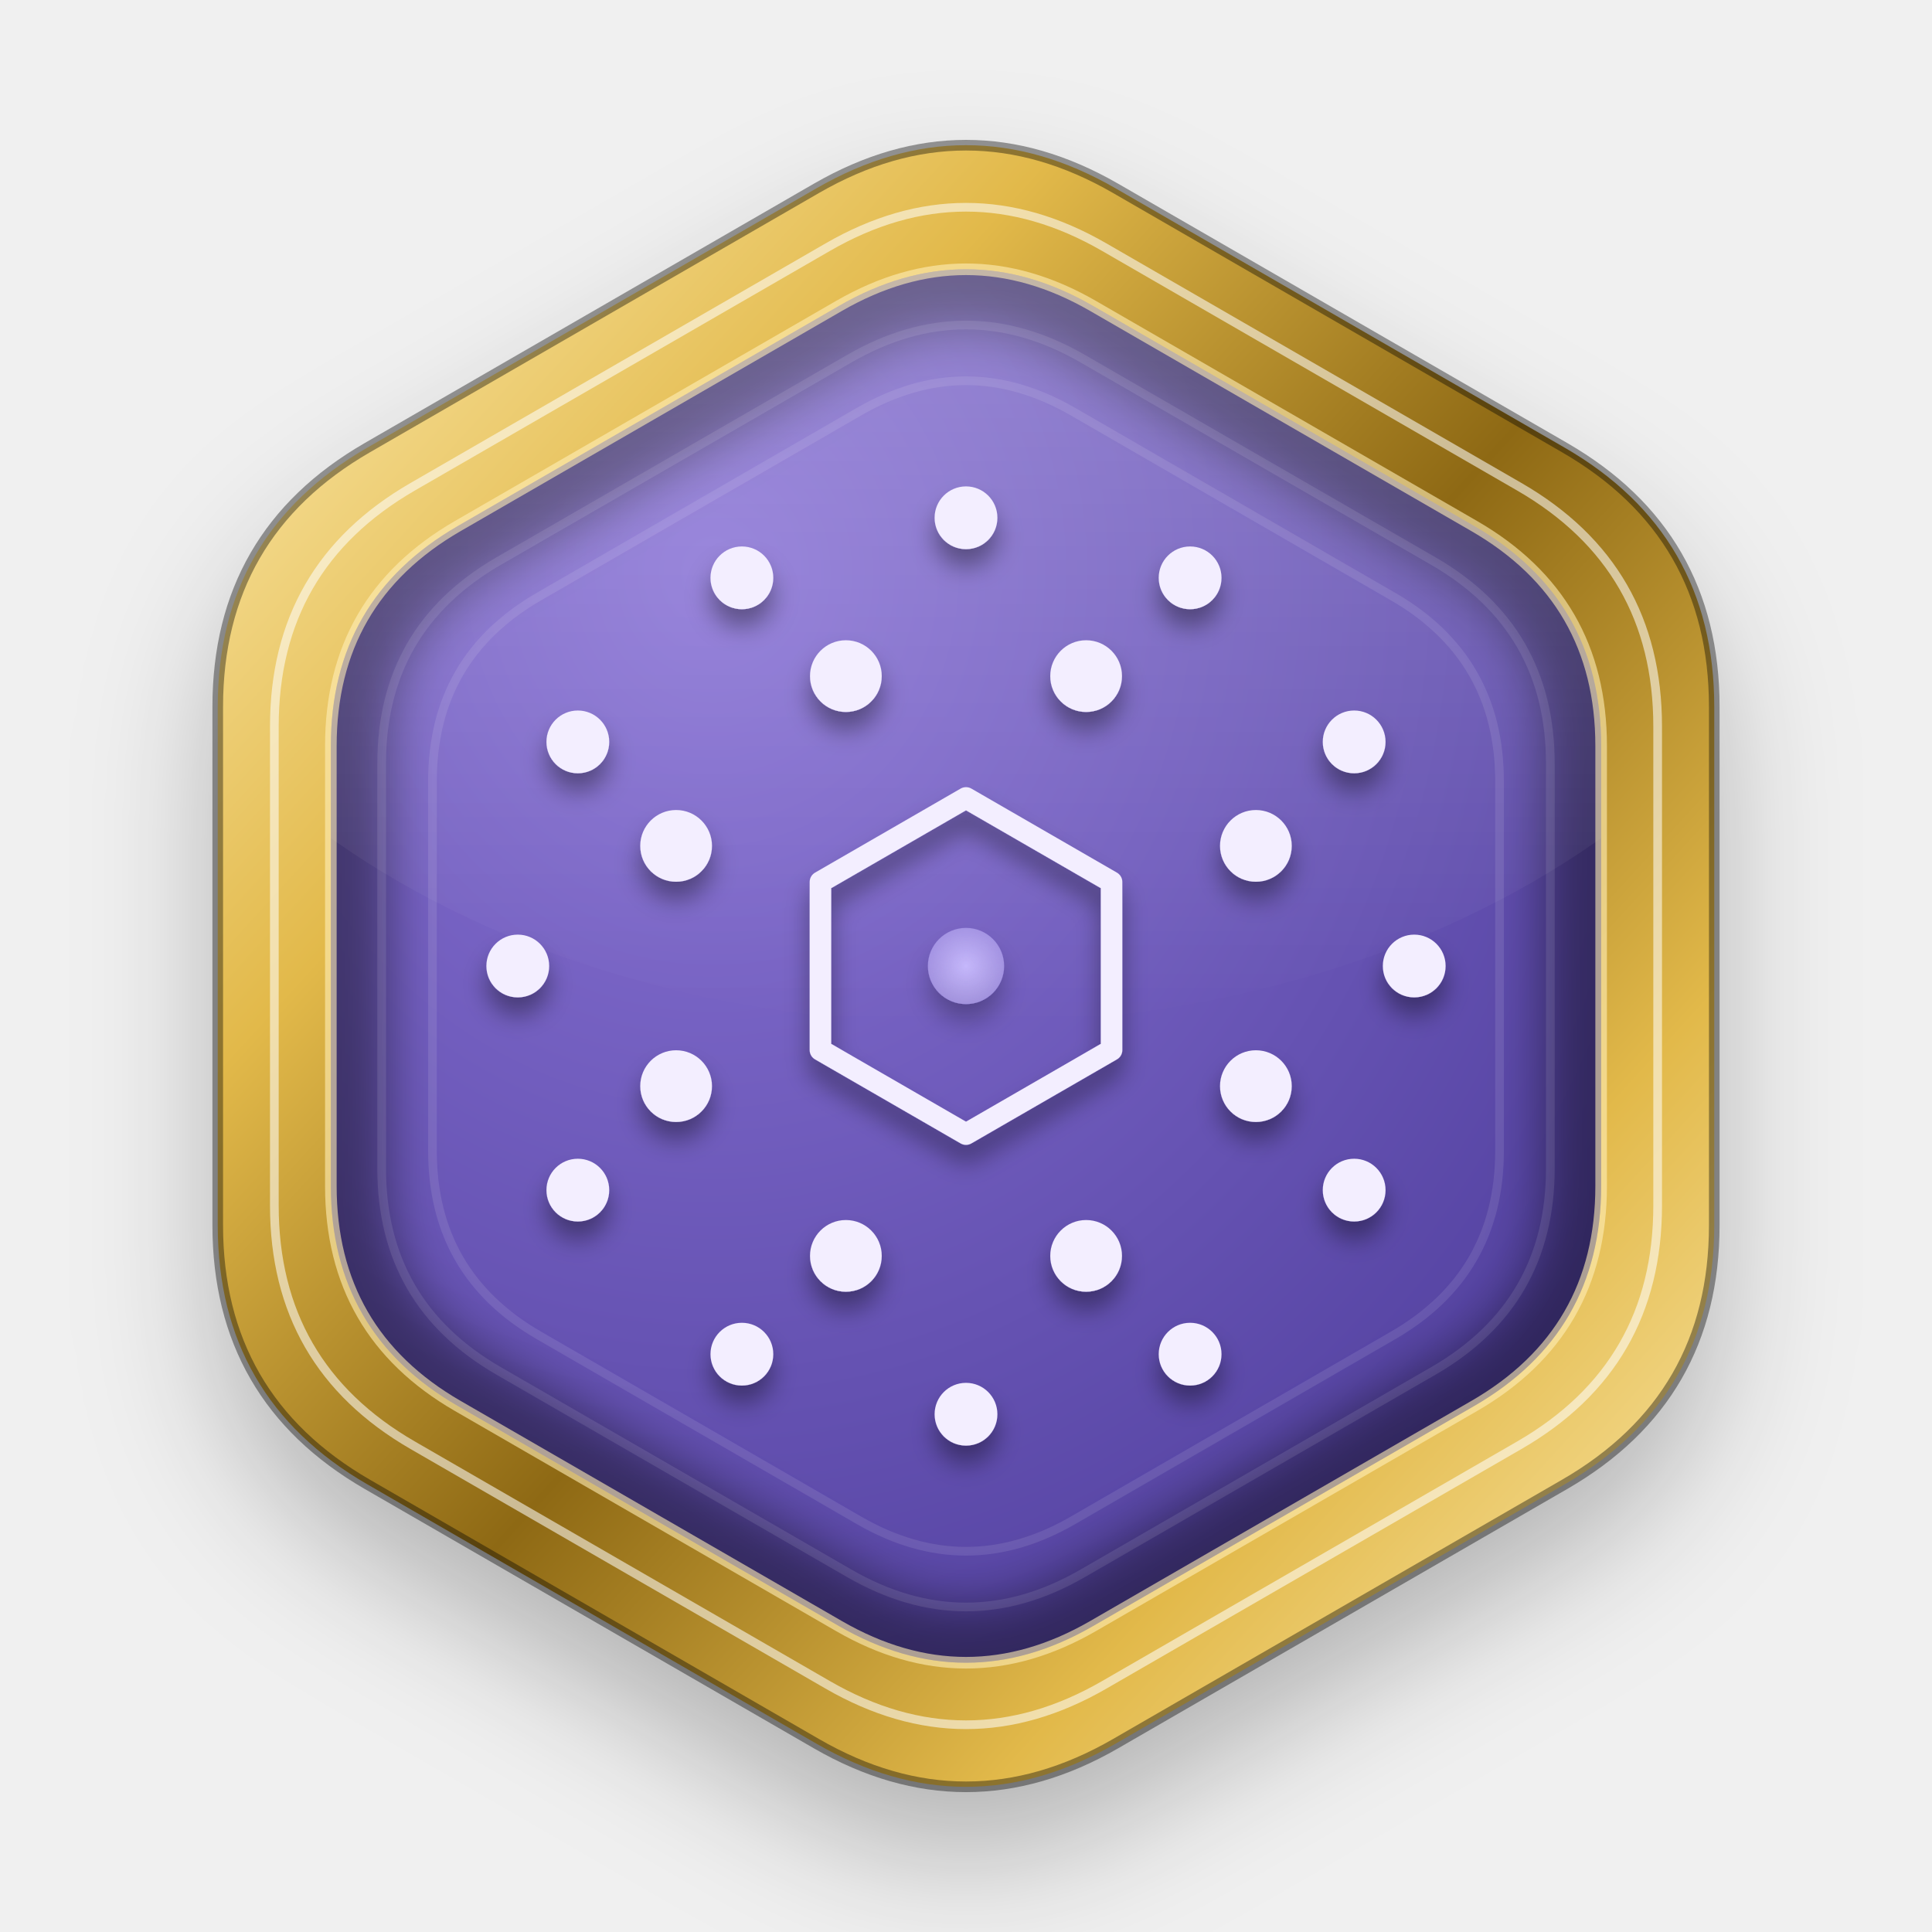
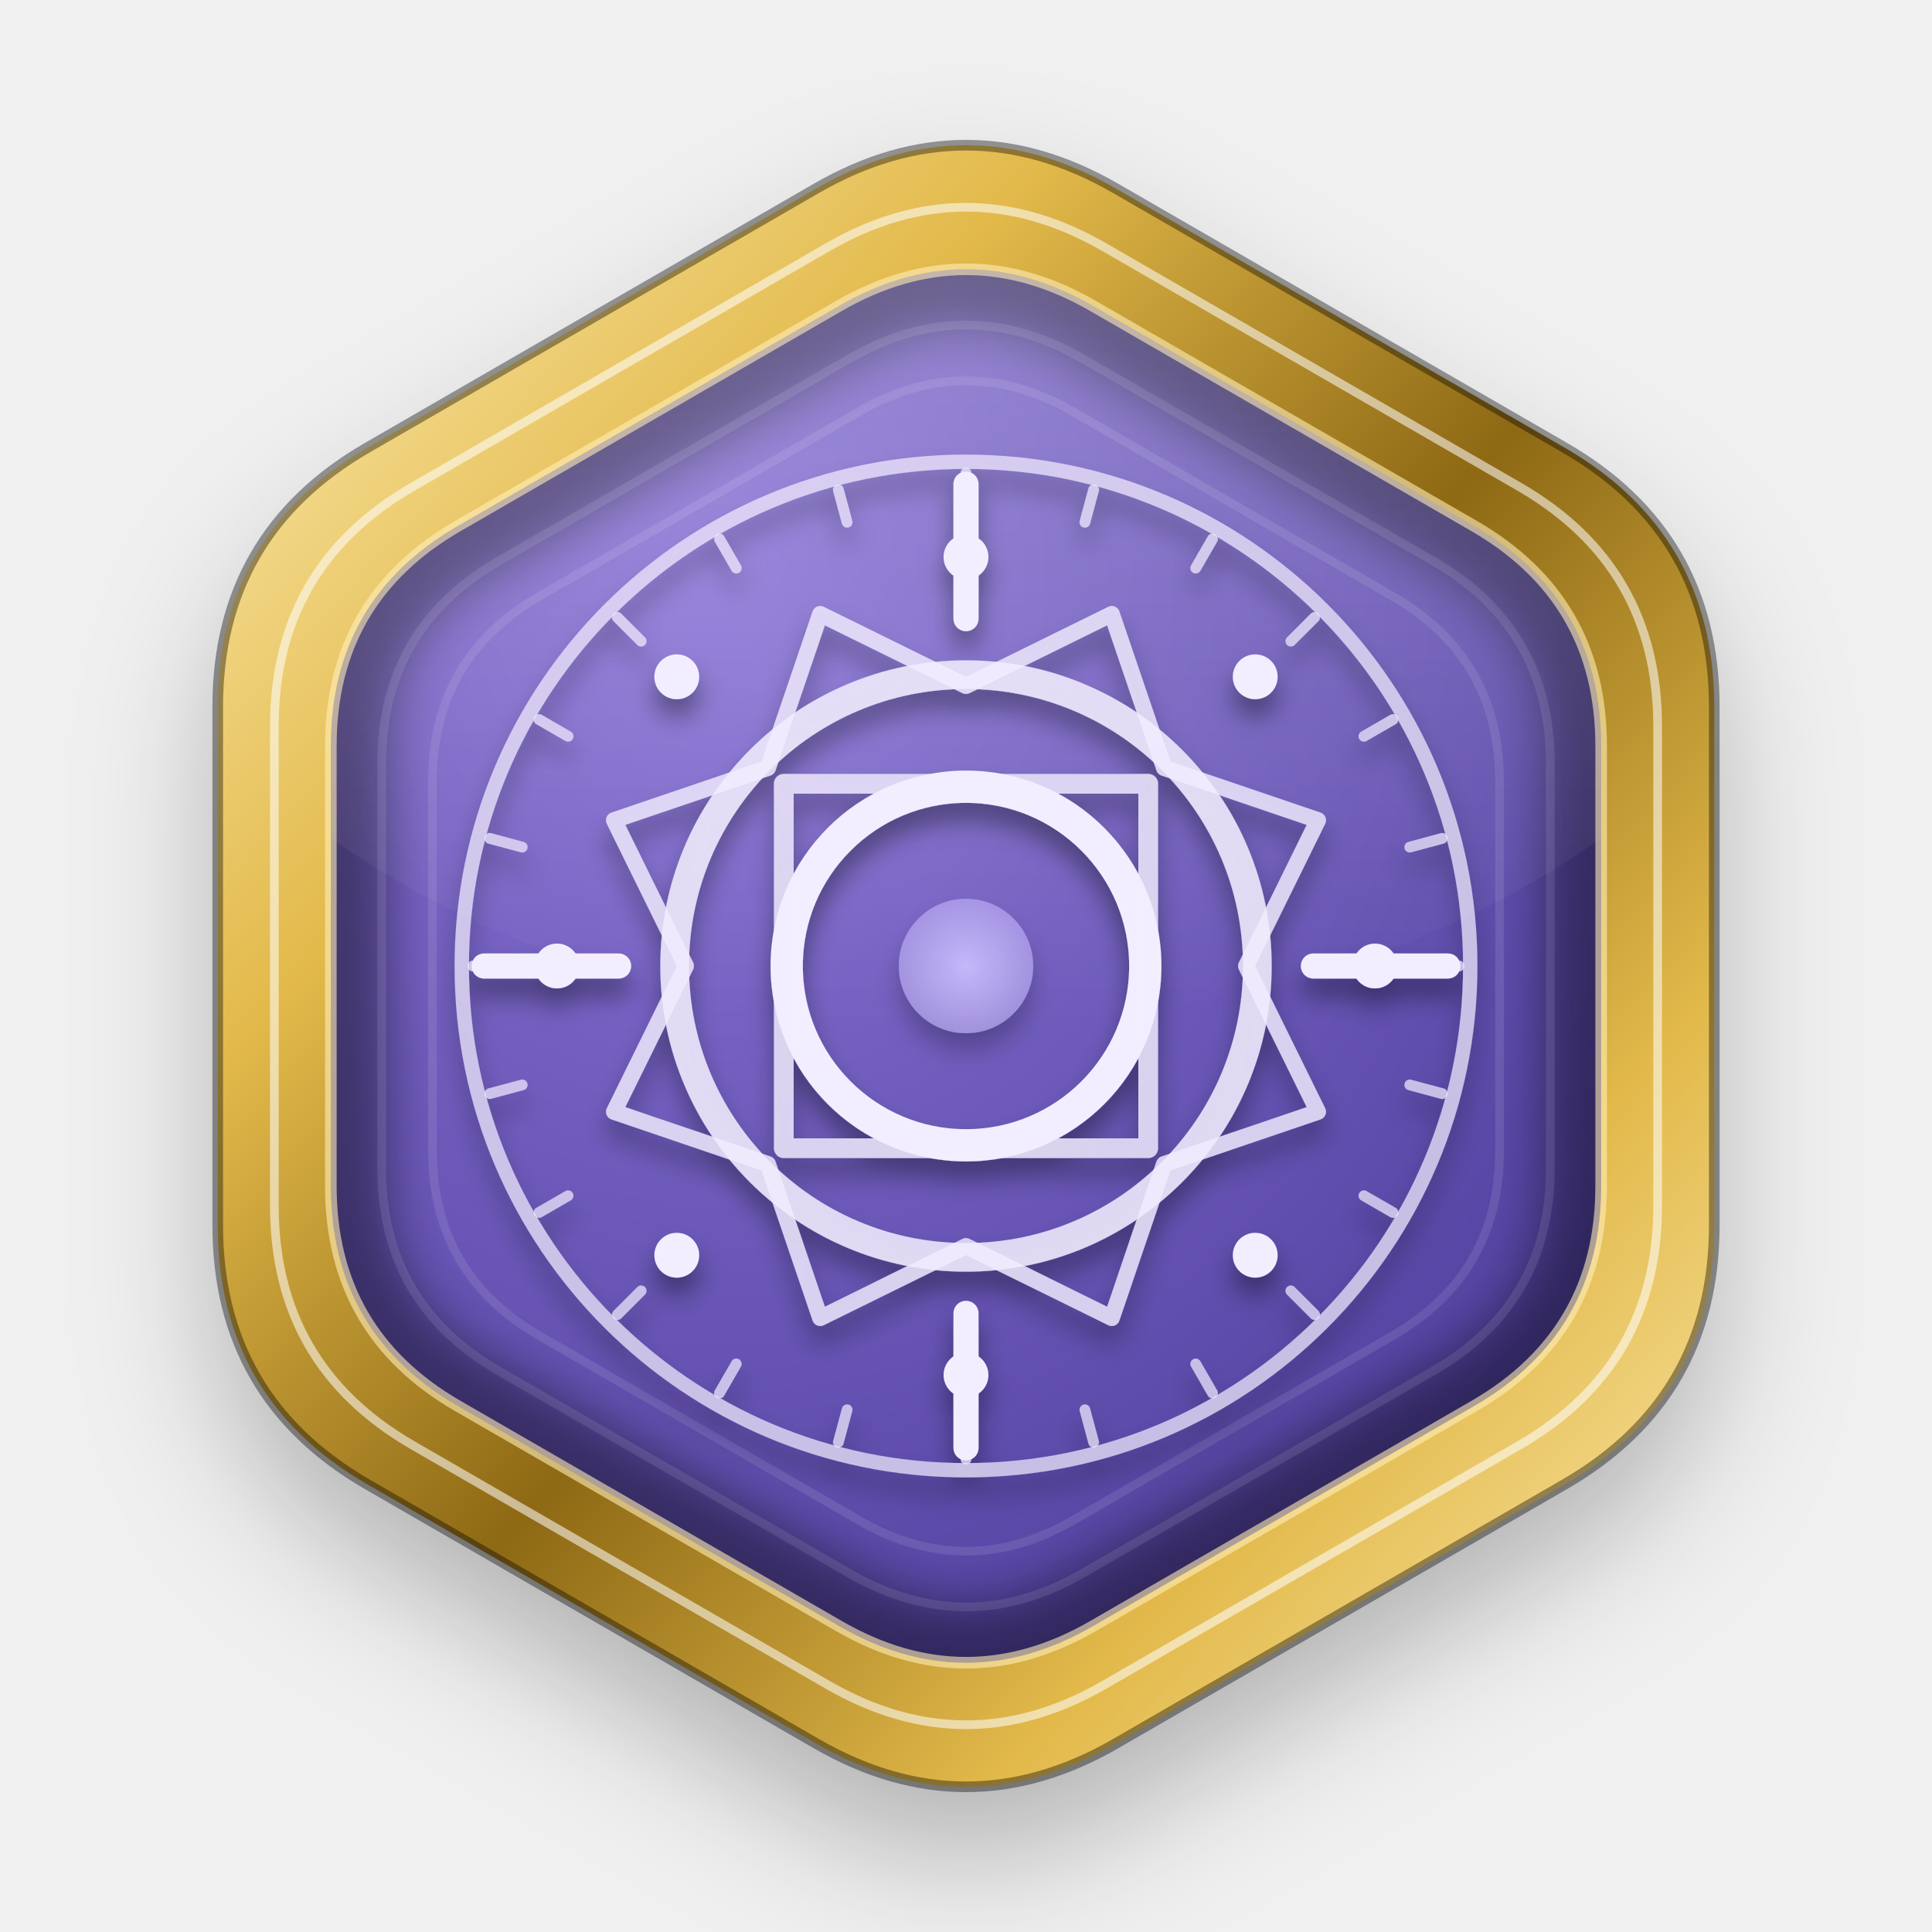
<svg xmlns="http://www.w3.org/2000/svg" viewBox="-100 -100 200 200" width="400" height="400">
  <defs>
    <filter id="blur8" x="-30%" y="-30%" width="160%" height="160%">
      <feGaussianBlur stdDeviation="7" />
    </filter>
    <filter id="blur3" x="-30%" y="-30%" width="160%" height="160%">
      <feGaussianBlur stdDeviation="2.6" />
    </filter>
    <filter id="emb" x="-20%" y="-20%" width="140%" height="140%">
      <feDropShadow dx="0" dy="1.6" stdDeviation="1.1" flood-color="#000" flood-opacity=".38" />
    </filter>
  </defs>
  <style>.mb15 .nf{fill:none} .mb15 .sf{fill:#F3EEFF;fill-opacity:.17} .mb15 .fl{fill:#F3EEFF;stroke:none} .mb15 .gl{fill:url(#b15g);stroke:none}</style>
  <defs>
    <radialGradient id="b15h" cx=".5" cy=".5" r=".5">
      <stop offset=".6" stop-color="#F3D58A" stop-opacity="0" />
      <stop offset=".82" stop-color="#F3D58A" stop-opacity=".95" />
      <stop offset="1" stop-color="#F3D58A" stop-opacity="0" />
    </radialGradient>
    <linearGradient id="b15r" x1="0" y1="0" x2="1" y2="1">
      <stop offset="0" stop-color="#FFEFB8" />
      <stop offset=".28" stop-color="#E2B94A" />
      <stop offset=".52" stop-color="#8E6914" />
      <stop offset=".76" stop-color="#E2B94A" />
      <stop offset="1" stop-color="#FFEFB8" />
    </linearGradient>
    <radialGradient id="b15p" cx=".3" cy=".22" r="1.15">
      <stop offset="0" stop-color="#8A74D6" />
      <stop offset="1" stop-color="#40308E" />
    </radialGradient>
    <radialGradient id="b15g" cx=".5" cy=".5" r=".5">
      <stop offset="0" stop-color="#C9BBFF" stop-opacity=".95" />
      <stop offset="1" stop-color="#C9BBFF" stop-opacity=".55" />
    </radialGradient>
    <linearGradient id="b15s" x1="0" y1="0" x2="0" y2="1">
      <stop offset="0" stop-color="#fff" stop-opacity=".34" />
      <stop offset="1" stop-color="#fff" stop-opacity="0" />
    </linearGradient>
    <clipPath id="b15c">
      <path d="M-13.15,-68.33Q0,-75.92 13.15,-68.33L52.6,-45.55Q65.75,-37.96 65.75,-22.78L65.75,22.78Q65.75,37.96 52.6,45.55L13.15,68.33Q0,75.92 -13.15,68.33L-52.6,45.55Q-65.75,37.96 -65.75,22.78L-65.75,-22.78Q-65.75,-37.96 -52.6,-45.55Z" />
    </clipPath>
  </defs>
  <path d="M-15.49,-80.5Q0,-89.44 15.49,-80.5L61.97,-53.66Q77.46,-44.72 77.46,-26.83L77.46,26.83Q77.46,44.72 61.97,53.66L15.49,80.5Q0,89.44 -15.49,80.5L-61.97,53.66Q-77.46,44.72 -77.46,26.83L-77.46,-26.83Q-77.46,-44.72 -61.97,-53.66Z" transform="translate(0 7)" fill="#000" opacity=".26" filter="url(#blur8)" />
  <path d="M-15.49,-80.5Q0,-89.44 15.49,-80.5L61.97,-53.66Q77.46,-44.72 77.46,-26.83L77.46,26.83Q77.46,44.72 61.97,53.66L15.49,80.5Q0,89.44 -15.49,80.5L-61.97,53.66Q-77.46,44.72 -77.46,26.83L-77.46,-26.83Q-77.46,-44.72 -61.97,-53.66Z" fill="url(#b15r)" />
  <path d="M-15.49,-80.5Q0,-89.44 15.49,-80.5L61.97,-53.66Q77.46,-44.72 77.46,-26.83L77.46,26.83Q77.46,44.72 61.97,53.66L15.49,80.5Q0,89.44 -15.49,80.5L-61.97,53.66Q-77.46,44.72 -77.46,26.83L-77.46,-26.83Q-77.46,-44.72 -61.97,-53.66Z" fill="none" stroke="#000" stroke-opacity=".38" stroke-width="1.1" />
  <path d="M-14.32,-74.41Q0,-82.68 14.32,-74.41L57.28,-49.61Q71.6,-41.34 71.6,-24.8L71.6,24.8Q71.6,41.34 57.28,49.61L14.32,74.41Q0,82.68 -14.32,74.41L-57.28,49.61Q-71.6,41.34 -71.6,24.8L-71.6,-24.8Q-71.6,-41.34 -57.28,-49.61Z" fill="none" stroke="#fff" stroke-opacity=".55" stroke-width=".9" />
  <path d="M-13.15,-68.33Q0,-75.92 13.15,-68.33L52.6,-45.55Q65.75,-37.96 65.75,-22.78L65.75,22.78Q65.75,37.96 52.6,45.55L13.15,68.33Q0,75.92 -13.15,68.33L-52.6,45.55Q-65.75,37.96 -65.75,22.78L-65.75,-22.78Q-65.75,-37.96 -52.6,-45.55Z" fill="url(#b15p)" />
  <g clip-path="url(#b15c)">
    <path d="M-13.15,-68.33Q0,-75.92 13.15,-68.33L52.6,-45.55Q65.75,-37.96 65.75,-22.78L65.75,22.78Q65.75,37.96 52.6,45.55L13.15,68.33Q0,75.92 -13.15,68.33L-52.6,45.55Q-65.75,37.96 -65.75,22.78L-65.75,-22.78Q-65.75,-37.96 -52.6,-45.55Z" fill="none" stroke="#000" stroke-opacity=".42" stroke-width="12" filter="url(#blur3)" />
    <path d="M-12.1,-62.86Q0,-69.85 12.1,-62.86L48.39,-41.91Q60.49,-34.92 60.49,-20.95L60.49,20.95Q60.49,34.92 48.39,41.91L12.1,62.86Q0,69.85 -12.1,62.86L-48.39,41.91Q-60.49,34.92 -60.49,20.95L-60.49,-20.95Q-60.49,-34.92 -48.39,-41.91Z" fill="none" stroke="#fff" stroke-opacity=".10" stroke-width=".9" />
    <path d="M-11.05,-57.4Q0,-63.77 11.05,-57.4L44.18,-38.26Q55.23,-31.89 55.23,-19.13L55.23,19.13Q55.23,31.89 44.18,38.26L11.05,57.4Q0,63.77 -11.05,57.4L-44.18,38.26Q-55.23,31.89 -55.23,19.13L-55.23,-19.13Q-55.23,-31.89 -44.18,-38.26Z" fill="none" stroke="#fff" stroke-opacity=".10" stroke-width=".9" />
    <ellipse cx="0" cy="-58" rx="92" ry="64" fill="url(#b15s)" />
  </g>
  <path d="M-13.15,-68.33Q0,-75.92 13.15,-68.33L52.6,-45.55Q65.75,-37.96 65.75,-22.78L65.75,22.78Q65.75,37.96 52.6,45.55L13.15,68.33Q0,75.92 -13.15,68.33L-52.6,45.55Q-65.75,37.96 -65.75,22.78L-65.75,-22.78Q-65.75,-37.96 -52.6,-45.55Z" fill="none" stroke="#FFEFB8" stroke-opacity=".6" stroke-width="1.2" />
  <g filter="url(#emb)" fill="none" stroke="#F3EEFF" stroke-linecap="round" stroke-linejoin="round" class="mb15" transform="scale(1.16)">
-     <circle cx="0" cy="-40" r="2.8" class="fl" stroke="none" opacity="1" />
-     <circle cx="20" cy="-34.64" r="2.8" class="fl" stroke="none" opacity="1" />
-     <circle cx="34.64" cy="-20" r="2.8" class="fl" stroke="none" opacity="1" />
-     <circle cx="40" cy="0" r="2.8" class="fl" stroke="none" opacity="1" />
-     <circle cx="34.64" cy="20" r="2.8" class="fl" stroke="none" opacity="1" />
-     <circle cx="20" cy="34.64" r="2.8" class="fl" stroke="none" opacity="1" />
-     <circle cx="0" cy="40" r="2.8" class="fl" stroke="none" opacity="1" />
-     <circle cx="-20" cy="34.64" r="2.8" class="fl" stroke="none" opacity="1" />
-     <circle cx="-34.64" cy="20" r="2.8" class="fl" stroke="none" opacity="1" />
-     <circle cx="-40" cy="0" r="2.8" class="fl" stroke="none" opacity="1" />
-     <circle cx="-34.64" cy="-20" r="2.8" class="fl" stroke="none" opacity="1" />
-     <circle cx="-20" cy="-34.64" r="2.8" class="fl" stroke="none" opacity="1" />
-     <circle cx="10.72" cy="-25.87" r="3.2" class="fl" stroke="none" opacity="1" />
-     <circle cx="25.87" cy="-10.72" r="3.2" class="fl" stroke="none" opacity="1" />
-     <circle cx="25.87" cy="10.72" r="3.2" class="fl" stroke="none" opacity="1" />
-     <circle cx="10.72" cy="25.87" r="3.2" class="fl" stroke="none" opacity="1" />
-     <circle cx="-10.72" cy="25.87" r="3.2" class="fl" stroke="none" opacity="1" />
-     <circle cx="-25.87" cy="10.72" r="3.2" class="fl" stroke="none" opacity="1" />
-     <circle cx="-25.87" cy="-10.72" r="3.2" class="fl" stroke="none" opacity="1" />
-     <circle cx="-10.72" cy="-25.87" r="3.2" class="fl" stroke="none" opacity="1" />
-     <polygon points="0,-15 12.99,-7.5 12.99,7.5 0,15 -12.99,7.5 -12.99,-7.5" class="nf" stroke-width="1.92" opacity="1" />
-     <circle cx="0" cy="0" r="3.4" class="gl" stroke="none" opacity="1" />
+     <circle cx="0" cy="0" r="6" class="gl" stroke="none" opacity="1" />
+     <circle cx="0" cy="0" r="16" fill="none" stroke-width="2.88" opacity="1" />
+     <circle cx="0" cy="0" r="26" fill="none" stroke-width="2.56" opacity="0.85" />
+     <line x1="0" y1="-31" x2="0" y2="-43" stroke-width="2.24" opacity="1" />
+     <line x1="31" y1="0" x2="43" y2="0" stroke-width="2.24" opacity="1" />
+     <line x1="0" y1="31" x2="0" y2="43" stroke-width="2.24" opacity="1" />
+     <line x1="-31" y1="0" x2="-43" y2="0" stroke-width="2.24" opacity="1" />
+     <circle cx="25.81" cy="-25.81" r="2" class="fl" stroke="none" opacity="1" />
+     <circle cx="36.5" cy="0" r="2" class="fl" stroke="none" opacity="1" />
+     <circle cx="25.81" cy="25.81" r="2" class="fl" stroke="none" opacity="1" />
+     <circle cx="0" cy="36.5" r="2" class="fl" stroke="none" opacity="1" />
+     <circle cx="-25.81" cy="25.81" r="2" class="fl" stroke="none" opacity="1" />
+     <circle cx="-36.5" cy="0" r="2" class="fl" stroke="none" opacity="1" />
+     <circle cx="-25.81" cy="-25.81" r="2" class="fl" stroke="none" opacity="1" />
+     <circle cx="-0" cy="-36.5" r="2" class="fl" stroke="none" opacity="1" />
+     <polygon points="16.26,-16.26 16.26,16.26 -16.26,16.26 -16.26,-16.26" class="nf" stroke-width="1.76" opacity="0.8" />
+     <polygon points="13.01,-31.41 17.68,-17.68 31.41,-13.01 25,0 31.41,13.01 17.68,17.68 13.01,31.41 0,25 -13.01,31.41 -17.68,17.68 -31.41,13.01 -25,0 -31.41,-13.01 -17.68,-17.68 -13.01,-31.41 -0,-25" class="nf" stroke-width="1.44" opacity="0.8" />
+     <circle cx="0" cy="0" r="45" fill="none" stroke-width="1.28" opacity="0.7" />
+     <line x1="0" y1="-41" x2="0" y2="-44" stroke-width="0.96" opacity="0.7" />
+     <line x1="10.61" y1="-39.6" x2="11.39" y2="-42.5" stroke-width="0.96" opacity="0.7" />
+     <line x1="20.5" y1="-35.51" x2="22" y2="-38.11" stroke-width="0.96" opacity="0.7" />
+     <line x1="28.99" y1="-28.99" x2="31.11" y2="-31.11" stroke-width="0.96" opacity="0.7" />
+     <line x1="35.51" y1="-20.5" x2="38.11" y2="-22" stroke-width="0.96" opacity="0.7" />
+     <line x1="39.6" y1="-10.61" x2="42.5" y2="-11.39" stroke-width="0.96" opacity="0.7" />
+     <line x1="41" y1="0" x2="44" y2="0" stroke-width="0.96" opacity="0.7" />
+     <line x1="39.6" y1="10.61" x2="42.5" y2="11.39" stroke-width="0.96" opacity="0.7" />
+     <line x1="35.51" y1="20.5" x2="38.11" y2="22" stroke-width="0.96" opacity="0.7" />
+     <line x1="28.99" y1="28.99" x2="31.11" y2="31.11" stroke-width="0.96" opacity="0.7" />
+     <line x1="20.5" y1="35.51" x2="22" y2="38.11" stroke-width="0.96" opacity="0.7" />
+     <line x1="10.61" y1="39.6" x2="11.39" y2="42.5" stroke-width="0.96" opacity="0.7" />
+     <line x1="0" y1="41" x2="0" y2="44" stroke-width="0.96" opacity="0.7" />
+     <line x1="-10.61" y1="39.6" x2="-11.39" y2="42.5" stroke-width="0.96" opacity="0.7" />
+     <line x1="-20.5" y1="35.51" x2="-22" y2="38.11" stroke-width="0.96" opacity="0.7" />
+     <line x1="-28.99" y1="28.99" x2="-31.11" y2="31.11" stroke-width="0.96" opacity="0.7" />
+     <line x1="-35.51" y1="20.5" x2="-38.11" y2="22" stroke-width="0.96" opacity="0.7" />
+     <line x1="-39.6" y1="10.61" x2="-42.5" y2="11.39" stroke-width="0.96" opacity="0.7" />
+     <line x1="-41" y1="0" x2="-44" y2="0" stroke-width="0.96" opacity="0.7" />
+     <line x1="-39.6" y1="-10.61" x2="-42.5" y2="-11.39" stroke-width="0.96" opacity="0.7" />
+     <line x1="-35.51" y1="-20.5" x2="-38.11" y2="-22" stroke-width="0.96" opacity="0.7" />
+     <line x1="-28.99" y1="-28.99" x2="-31.11" y2="-31.11" stroke-width="0.96" opacity="0.7" />
+     <line x1="-20.5" y1="-35.51" x2="-22" y2="-38.11" stroke-width="0.96" opacity="0.7" />
+     <line x1="-10.61" y1="-39.6" x2="-11.39" y2="-42.5" stroke-width="0.96" opacity="0.7" />
  </g>
</svg>
